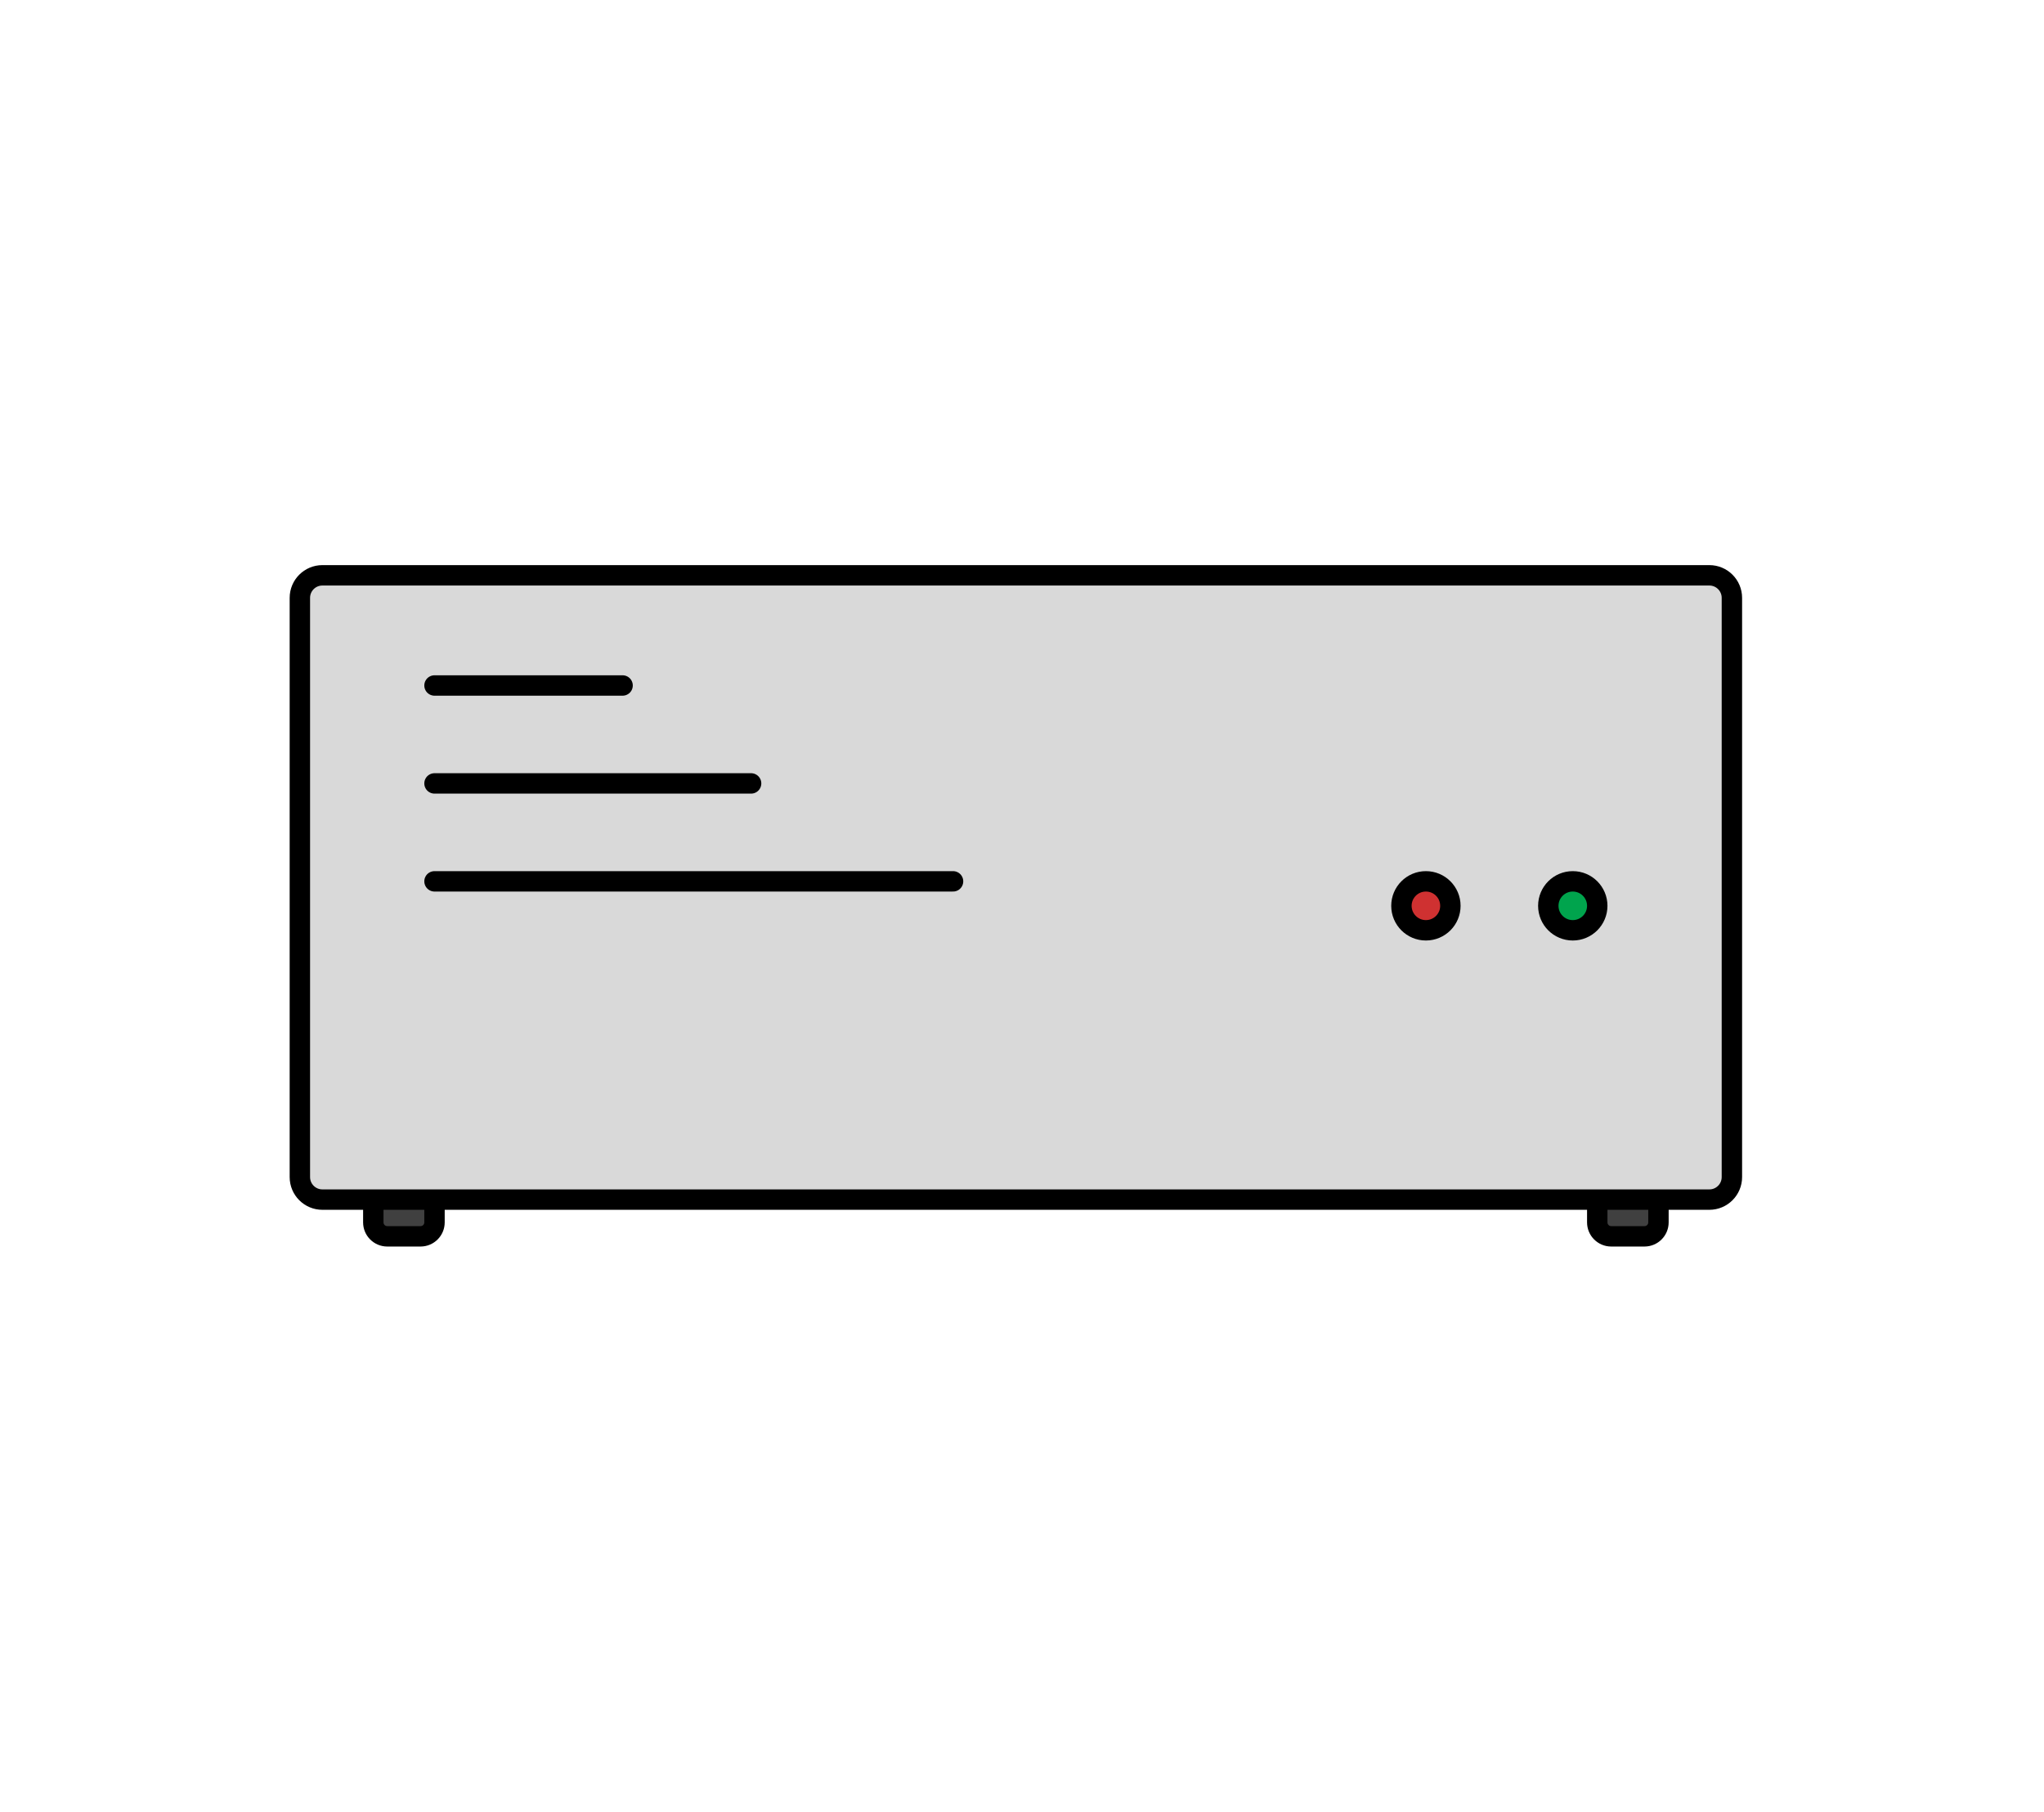
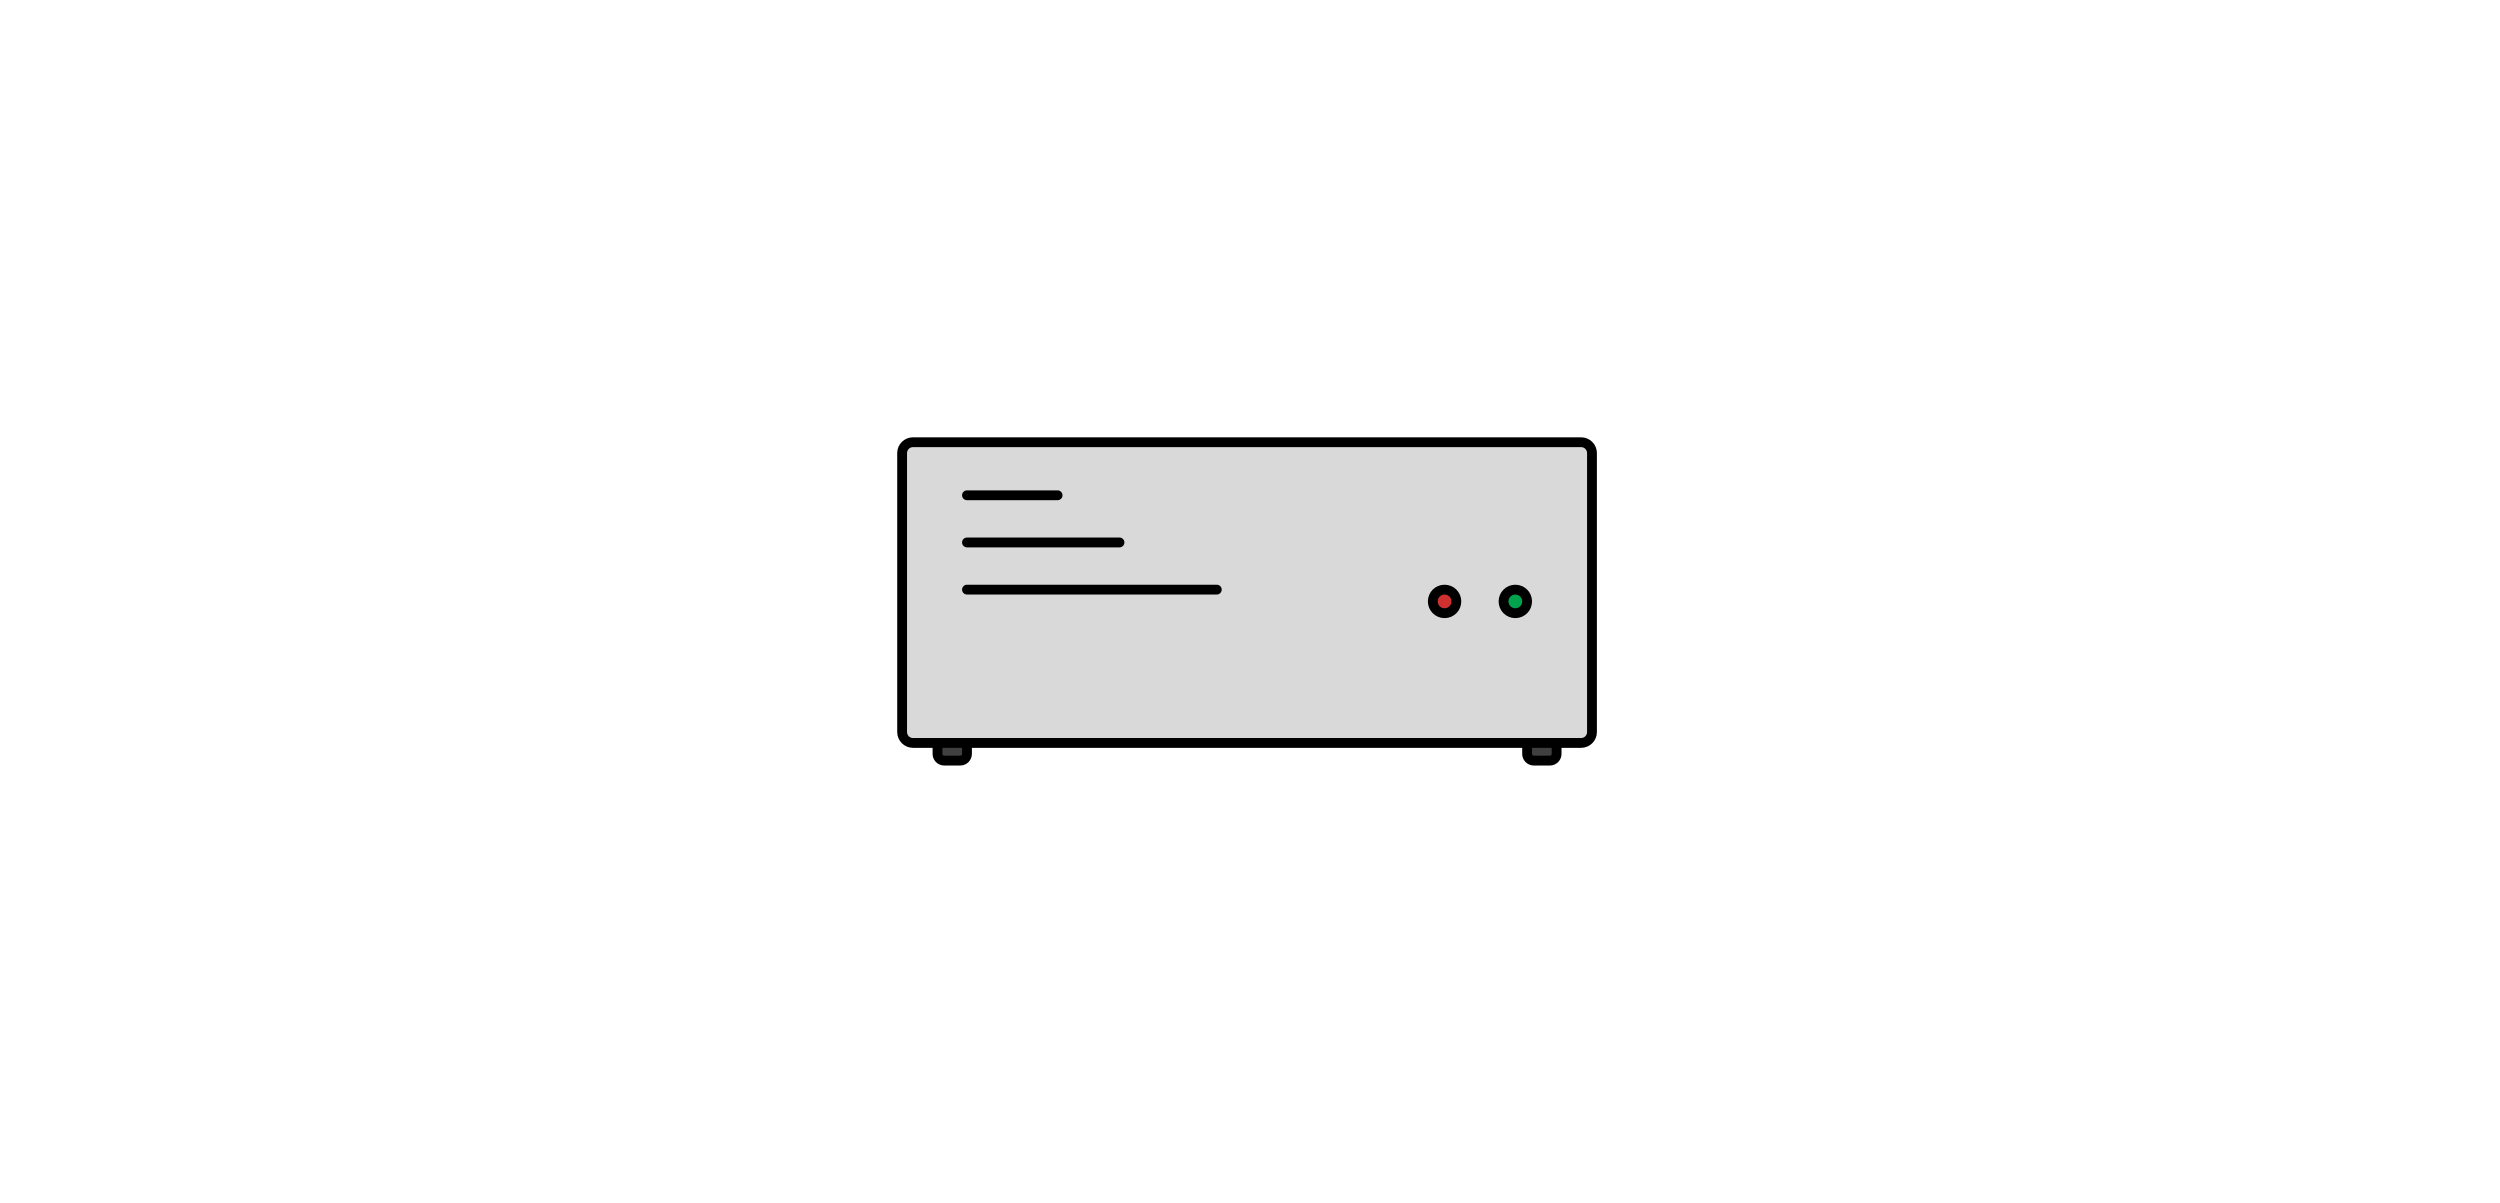
- <svg xmlns="http://www.w3.org/2000/svg" width="167.0px" height="148.0px" overflow="hidden" viewBox="-23.5 -45.0 167.0 148.0">
-   <rect id="bounding-box" x="-23.5" y="-45.0" width="167.0" height="148.0" fill="none" pointer-events="all" />
+ <svg xmlns="http://www.w3.org/2000/svg" width="424.0px" height="204.0px" overflow="hidden" viewBox="-152.0 -73.0 424.0 204.0">
+   <rect id="bounding-box" x="-152.0" y="-73.0" width="424.0" height="204.0" fill="none" pointer-events="all" />
  <g transform="translate(-321 -105)">
    <path d="M331.861 151C332.49 151 333 151.51 333 152.139L333 159.861C333 160.49 332.49 161 331.861 161L329.139 161C328.51 161 328 160.49 328 159.861L328 152.139C328 151.51 328.51 151 329.139 151Z" stroke="#000000" stroke-width="1.667" stroke-miterlimit="8" fill="#404040" fill-rule="evenodd" />
    <path d="M431.861 151C432.49 151 433 151.51 433 152.139L433 159.861C433 160.49 432.49 161 431.861 161L429.139 161C428.51 161 428 160.49 428 159.861L428 152.139C428 151.51 428.51 151 429.139 151Z" stroke="#000000" stroke-width="1.667" stroke-miterlimit="8" fill="#404040" fill-rule="evenodd" />
    <path d="M322 108.84C322 107.824 322.824 107 323.84 107L437.16 107C438.176 107 439 107.824 439 108.84L439 156.16C439 157.176 438.176 158 437.16 158L323.84 158C322.824 158 322 157.176 322 156.16Z" stroke="#000000" stroke-width="1.667" stroke-linecap="round" stroke-linejoin="round" stroke-miterlimit="10" fill="#D9D9D9" fill-rule="evenodd" />
    <path d="M424 134C424 132.895 424.895 132 426 132 427.105 132 428 132.895 428 134 428 135.105 427.105 136 426 136 424.895 136 424 135.105 424 134Z" stroke="#000000" stroke-width="1.667" stroke-linecap="round" stroke-linejoin="round" stroke-miterlimit="10" fill="#00A44D" fill-rule="evenodd" />
    <path d="M333 116 348.367 116" stroke="#000000" stroke-width="1.667" stroke-linecap="round" stroke-linejoin="round" stroke-miterlimit="10" fill="none" fill-rule="evenodd" />
    <path d="M333 124 358.867 124" stroke="#000000" stroke-width="1.667" stroke-linecap="round" stroke-linejoin="round" stroke-miterlimit="10" fill="none" fill-rule="evenodd" />
    <path d="M333 132 375.367 132" stroke="#000000" stroke-width="1.667" stroke-linecap="round" stroke-linejoin="round" stroke-miterlimit="10" fill="none" fill-rule="evenodd" />
    <path d="M412 134C412 132.895 412.895 132 414 132 415.105 132 416 132.895 416 134 416 135.105 415.105 136 414 136 412.895 136 412 135.105 412 134Z" stroke="#000000" stroke-width="1.667" stroke-linecap="round" stroke-linejoin="round" stroke-miterlimit="10" fill="#CF3131" fill-rule="evenodd" />
  </g>
</svg>
